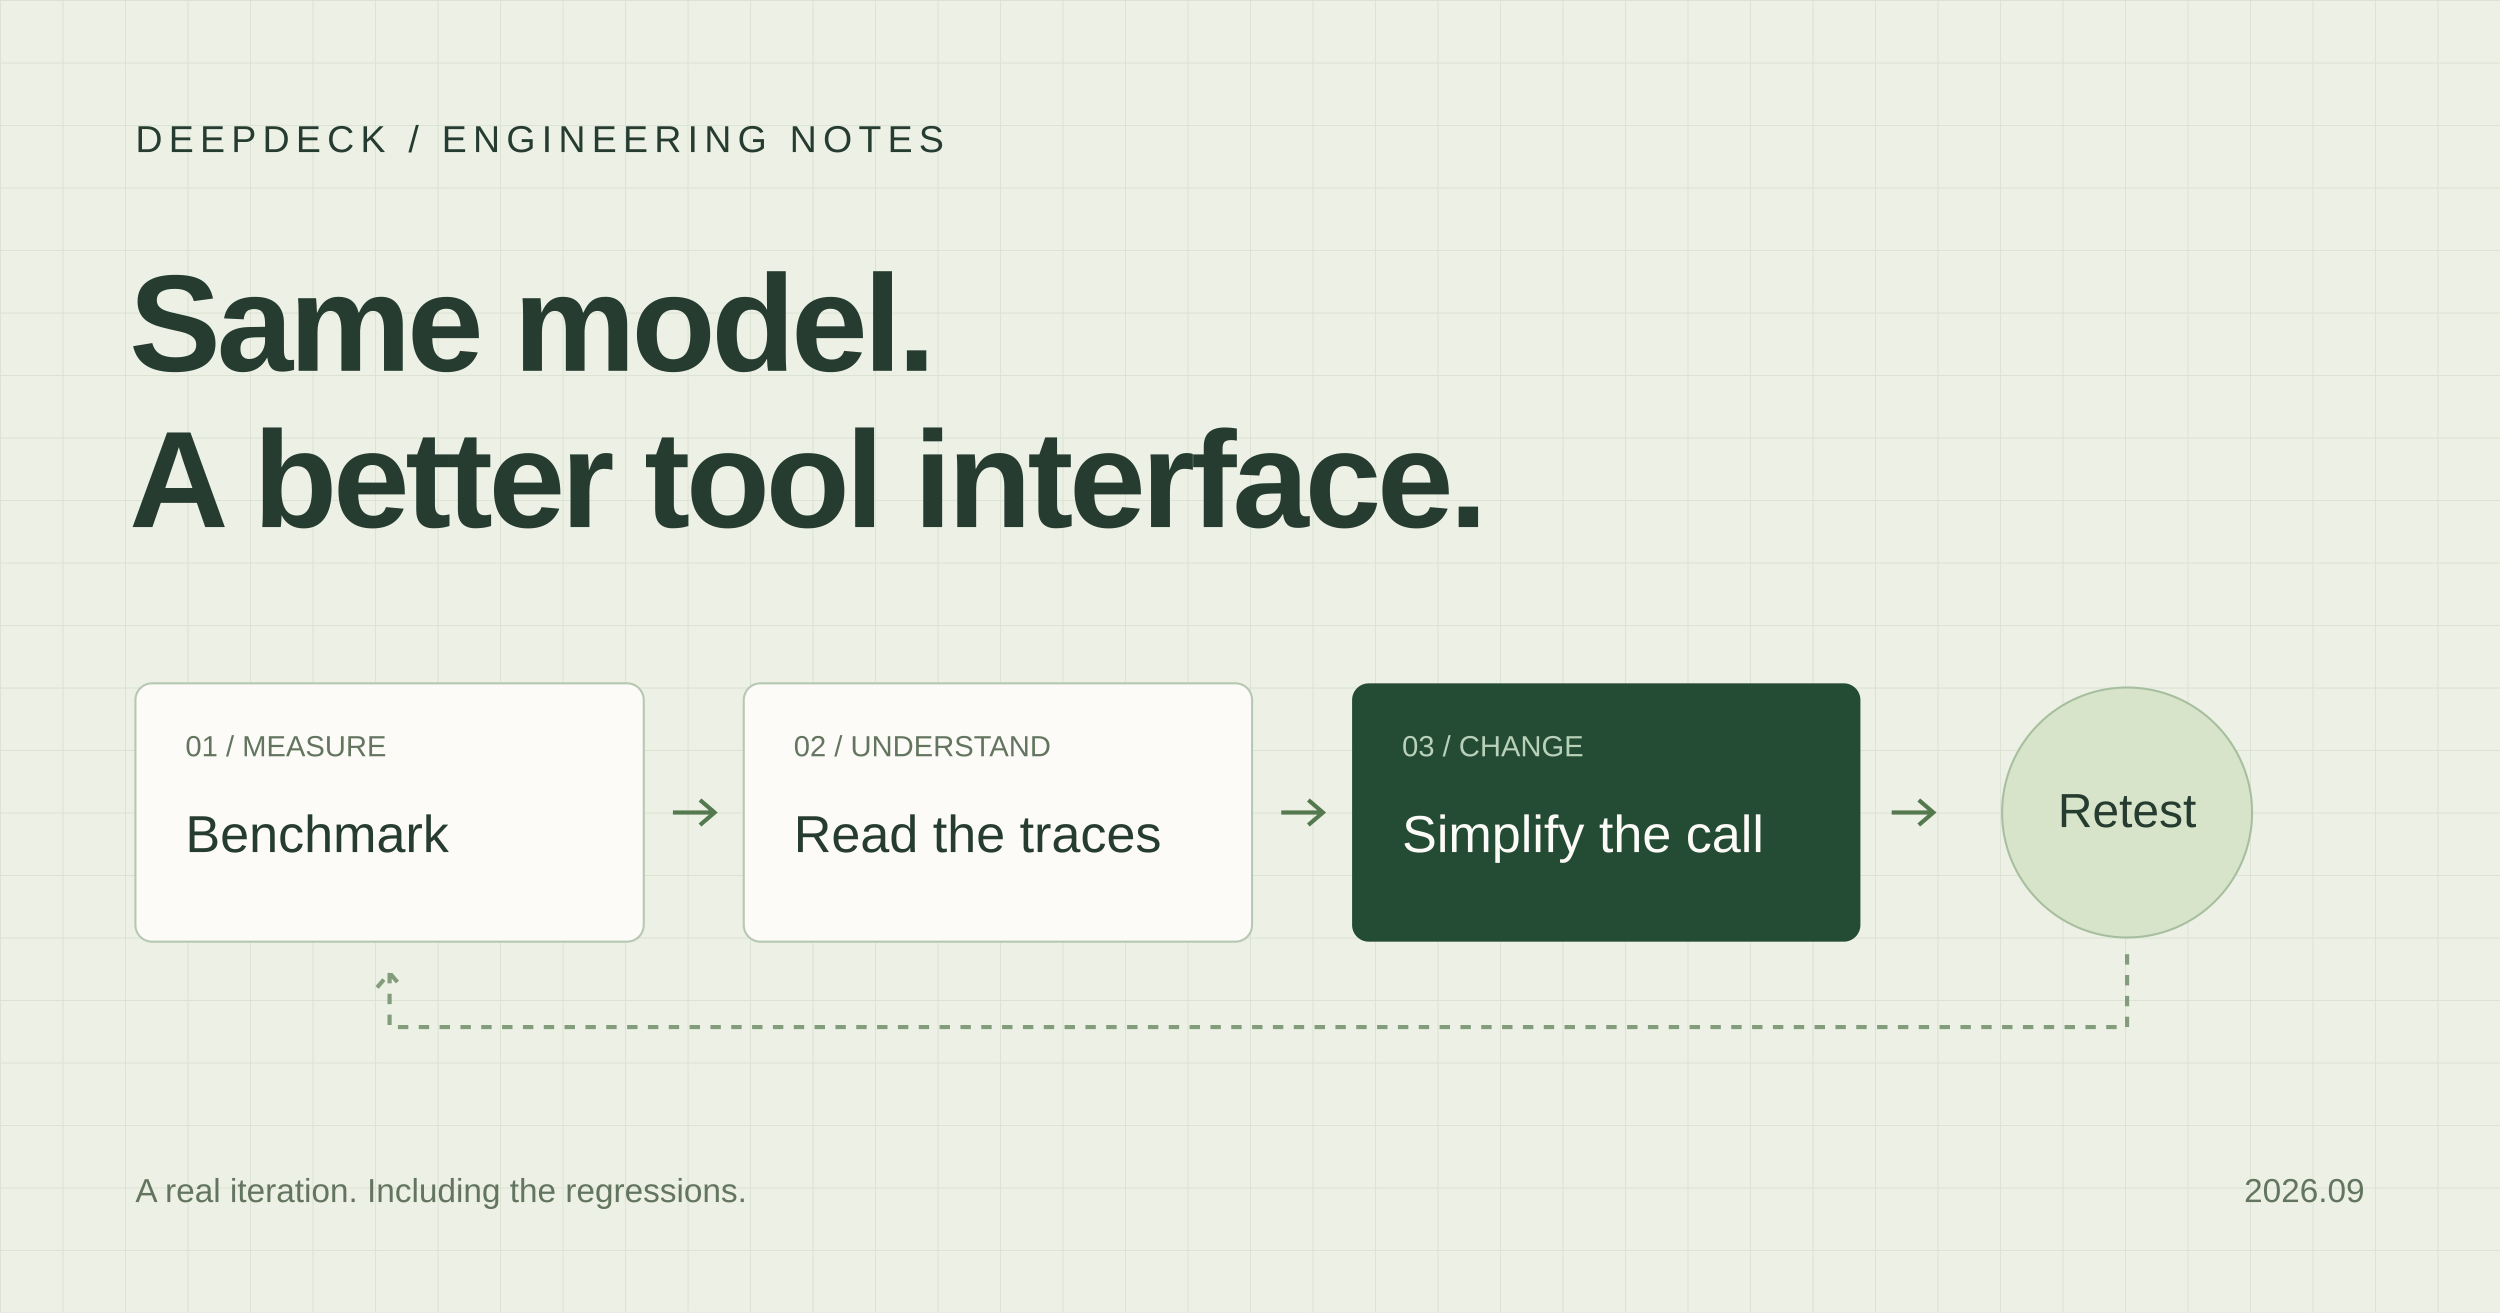
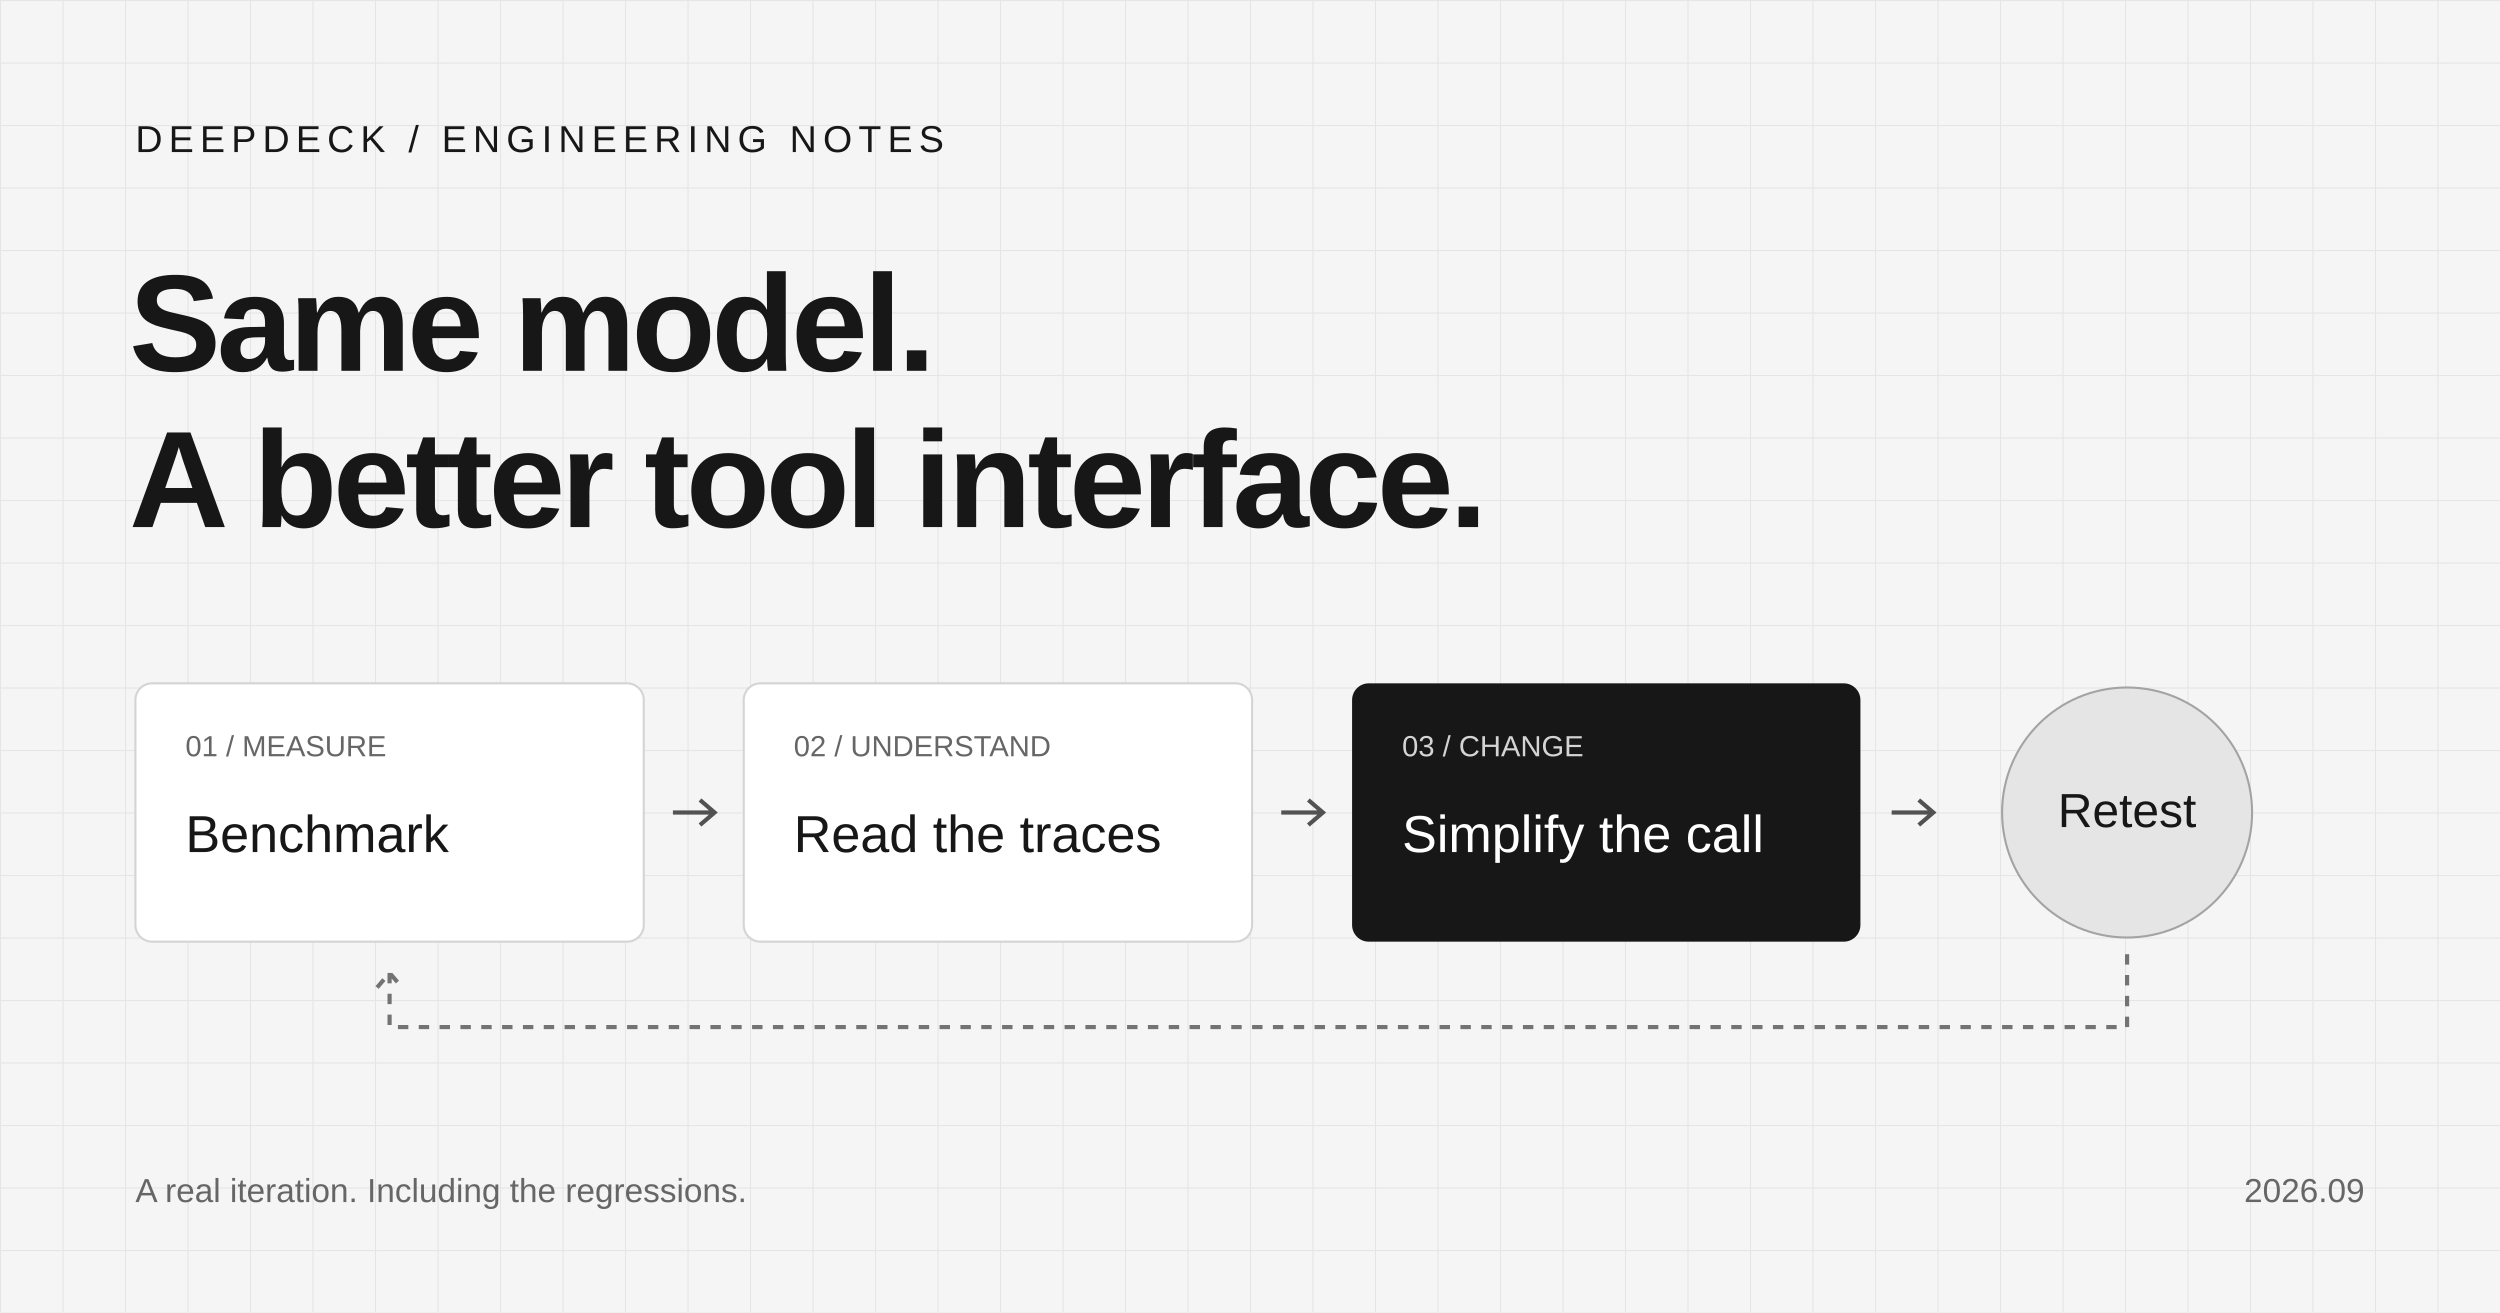
<svg xmlns="http://www.w3.org/2000/svg" width="1200" height="630" viewBox="0 0 1200 630">
  <defs>
    <pattern id="grid" width="30" height="30" patternUnits="userSpaceOnUse">
-       <path d="M30 0H0V30" fill="none" stroke="#dce3d5" stroke-width="1" />
+       <path d="M30 0H0V30" fill="none" stroke="#e5e5e5" stroke-width="1" />
    </pattern>
  </defs>
-   <rect width="1200" height="630" fill="#edf1e5" />
+   <rect width="1200" height="630" fill="#f5f5f5" />
  <rect width="1200" height="630" fill="url(#grid)" />
-   <g font-family="Arial, Helvetica, sans-serif" fill="#263c30">
+   <g font-family="Arial, Helvetica, sans-serif" fill="#171717">
    <text x="65" y="73" font-size="18" letter-spacing="3">DEEPDECK / ENGINEERING NOTES</text>
    <text x="62" y="178" font-size="66" font-weight="bold" letter-spacing="-2">Same model.</text>
    <text x="62" y="253" font-size="66" font-weight="bold" letter-spacing="-2">A better tool interface.</text>
    <g transform="translate(65 328)">
-       <rect width="244" height="124" rx="8" fill="#fcfbf8" stroke="#b6c7b2" />
-       <text x="24" y="35" font-size="14" fill="#63755f">01 / MEASURE</text>
+       <rect width="244" height="124" rx="8" fill="#ffffff" stroke="#d4d4d4" />
+       <text x="24" y="35" font-size="14" fill="#666666">01 / MEASURE</text>
      <text x="24" y="81" font-size="25">Benchmark</text>
-       <path d="M258 62h20m-7-6 7 6-7 6" fill="none" stroke="#55794f" stroke-width="2" />
-       <rect x="292" width="244" height="124" rx="8" fill="#fcfbf8" stroke="#b6c7b2" />
-       <text x="316" y="35" font-size="14" fill="#63755f">02 / UNDERSTAND</text>
+       <path d="M258 62h20m-7-6 7 6-7 6" fill="none" stroke="#525252" stroke-width="2" />
+       <rect x="292" width="244" height="124" rx="8" fill="#ffffff" stroke="#d4d4d4" />
+       <text x="316" y="35" font-size="14" fill="#666666">02 / UNDERSTAND</text>
      <text x="316" y="81" font-size="25">Read the traces</text>
-       <path d="M550 62h20m-7-6 7 6-7 6" fill="none" stroke="#55794f" stroke-width="2" />
-       <rect x="584" width="244" height="124" rx="8" fill="#244b34" />
-       <text x="608" y="35" font-size="14" fill="#b9d1b9">03 / CHANGE</text>
-       <text x="608" y="81" font-size="25" fill="#fcfbf8">Simplify the call</text>
-       <path d="M843 62h20m-7-6 7 6-7 6" fill="none" stroke="#55794f" stroke-width="2" />
-       <circle cx="956" cy="62" r="60" fill="#d7e4c9" stroke="#a7be9f" />
+       <path d="M550 62h20m-7-6 7 6-7 6" fill="none" stroke="#525252" stroke-width="2" />
+       <rect x="584" width="244" height="124" rx="8" fill="#171717" />
+       <text x="608" y="35" font-size="14" fill="#d4d4d4">03 / CHANGE</text>
+       <text x="608" y="81" font-size="25" fill="#ffffff">Simplify the call</text>
+       <path d="M843 62h20m-7-6 7 6-7 6" fill="none" stroke="#525252" stroke-width="2" />
+       <circle cx="956" cy="62" r="60" fill="#e5e5e5" stroke="#a3a3a3" />
      <text x="956" y="69" text-anchor="middle" font-size="23">Retest</text>
-       <path d="M956 130v35H122v-26m-6 7 6-7 6 7" fill="none" stroke="#839c7b" stroke-width="2" stroke-dasharray="5 5" />
+       <path d="M956 130v35H122v-26m-6 7 6-7 6 7" fill="none" stroke="#737373" stroke-width="2" stroke-dasharray="5 5" />
    </g>
-     <text x="65" y="577" font-size="16" fill="#63755f">A real iteration. Including the regressions.</text>
-     <text x="1135" y="577" text-anchor="end" font-size="16" fill="#63755f">2026.09</text>
+     <text x="65" y="577" font-size="16" fill="#666666">A real iteration. Including the regressions.</text>
+     <text x="1135" y="577" text-anchor="end" font-size="16" fill="#666666">2026.09</text>
  </g>
</svg>
